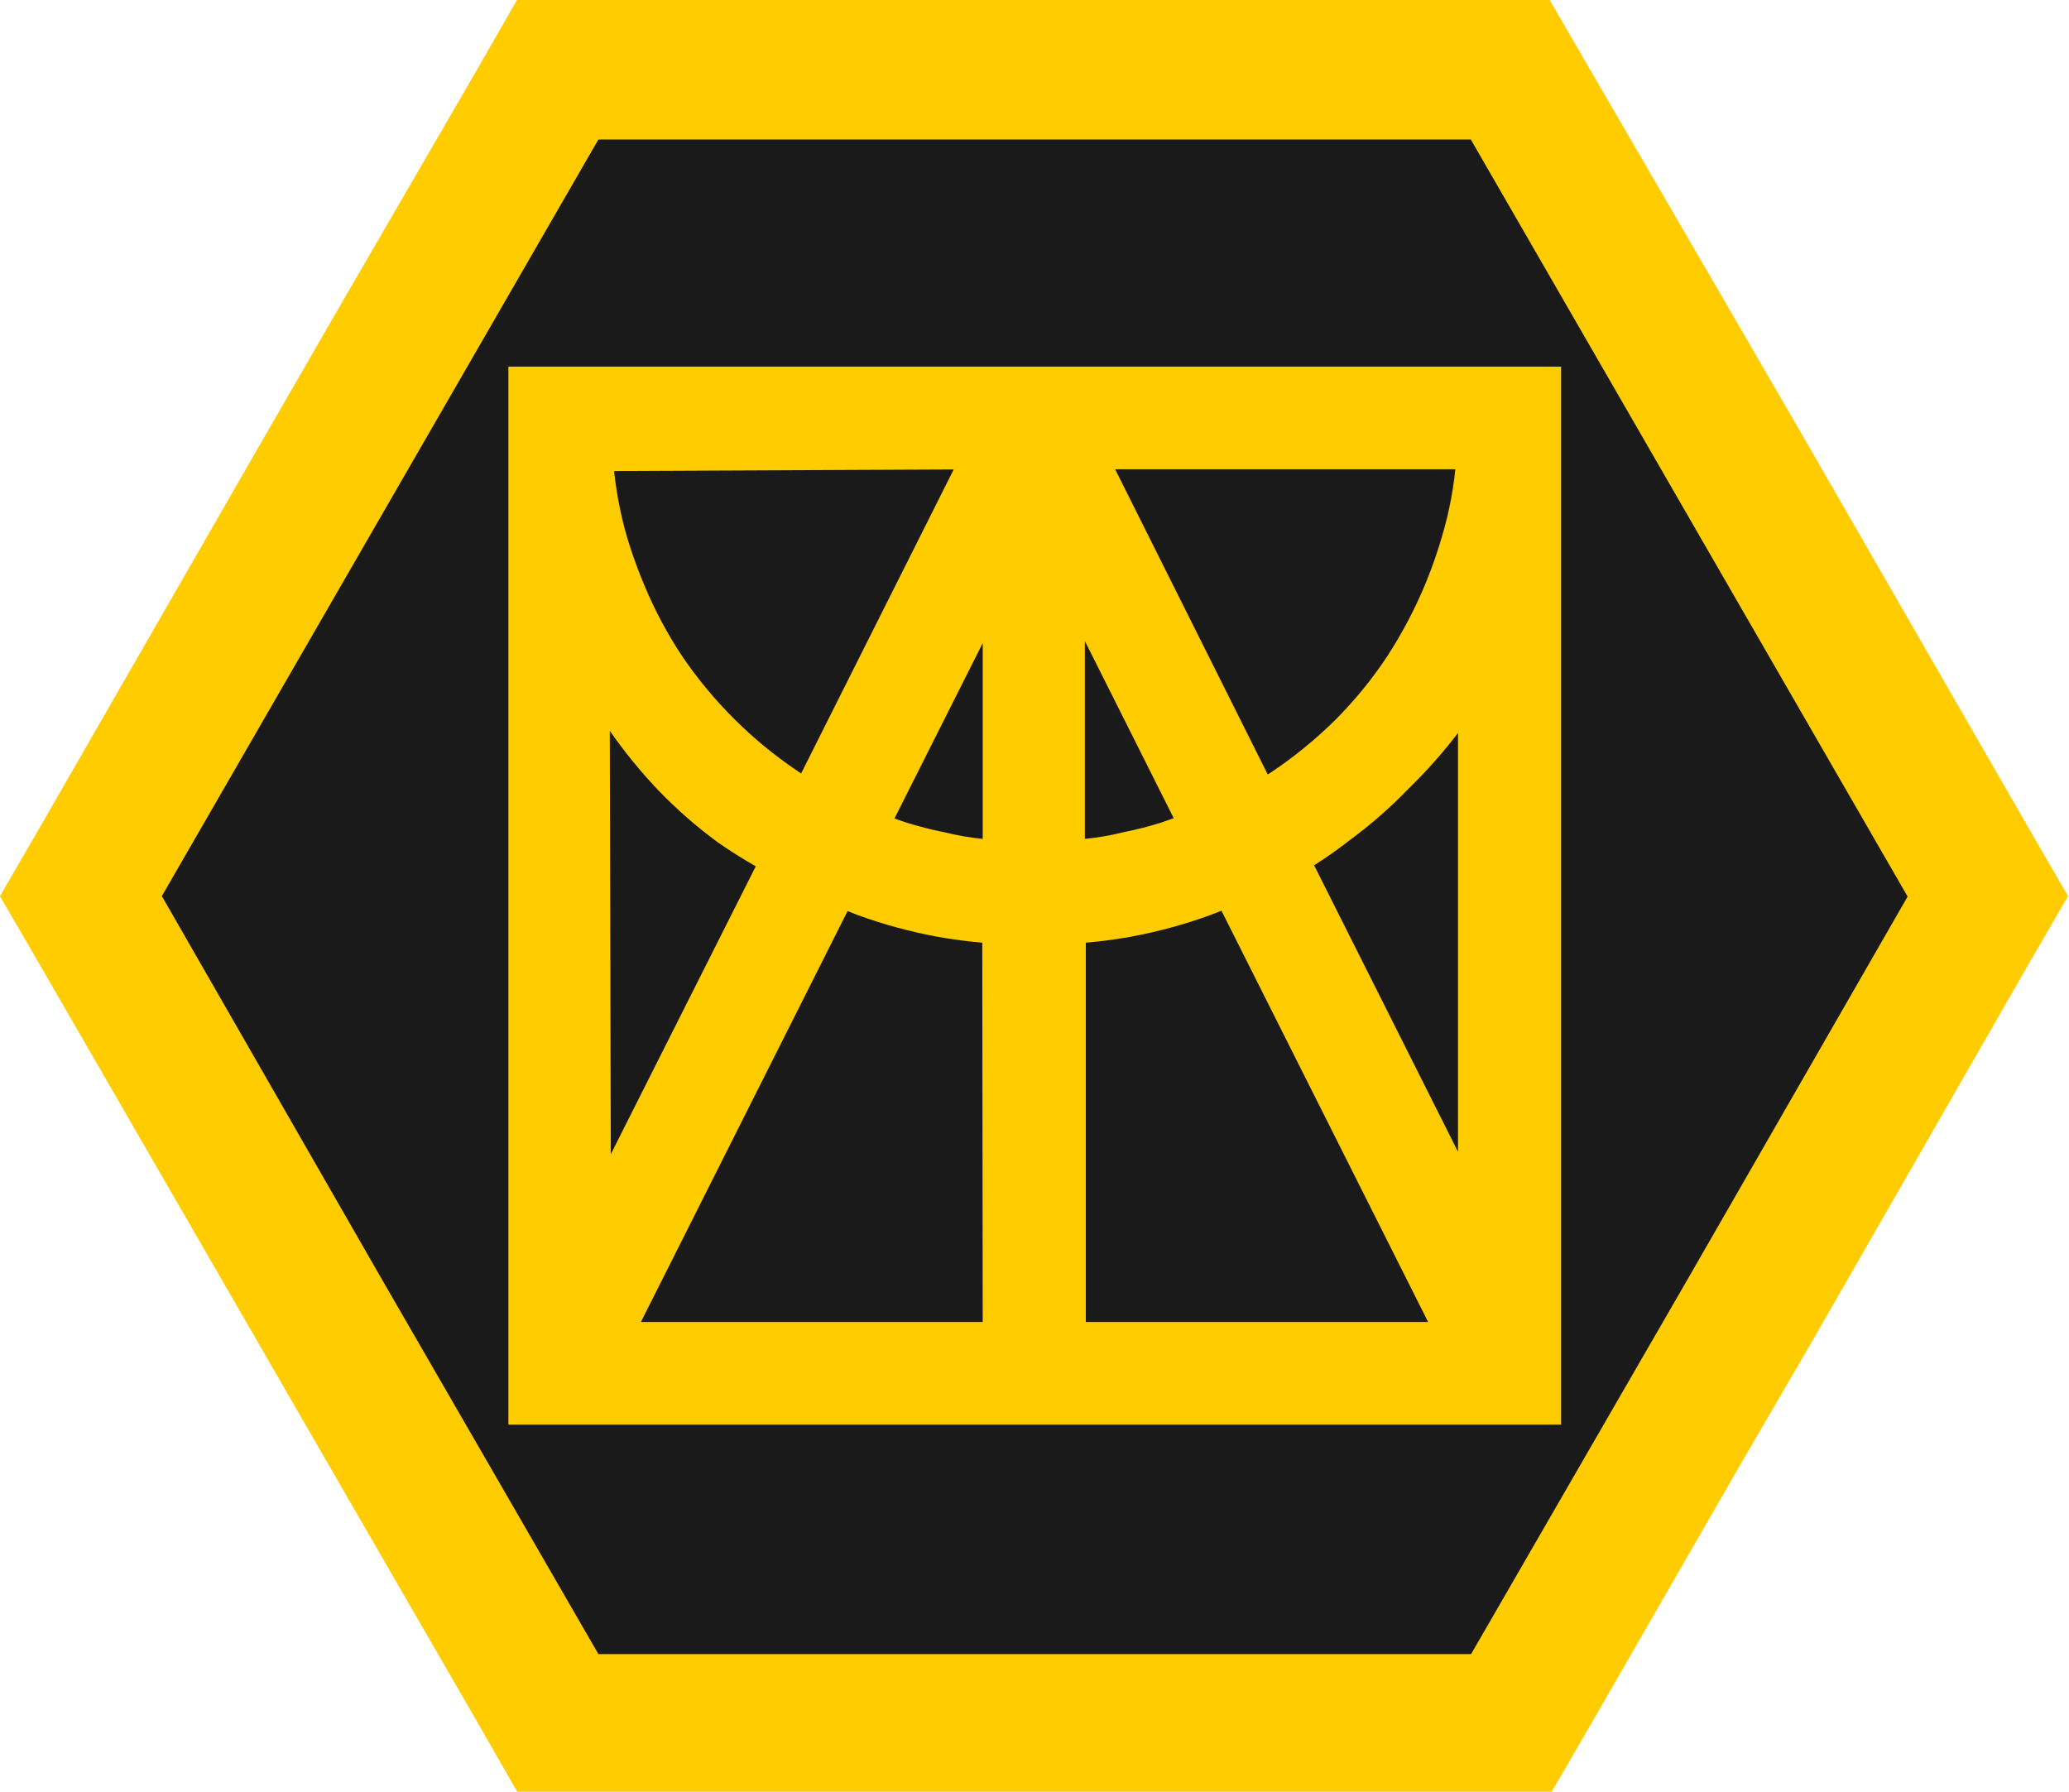
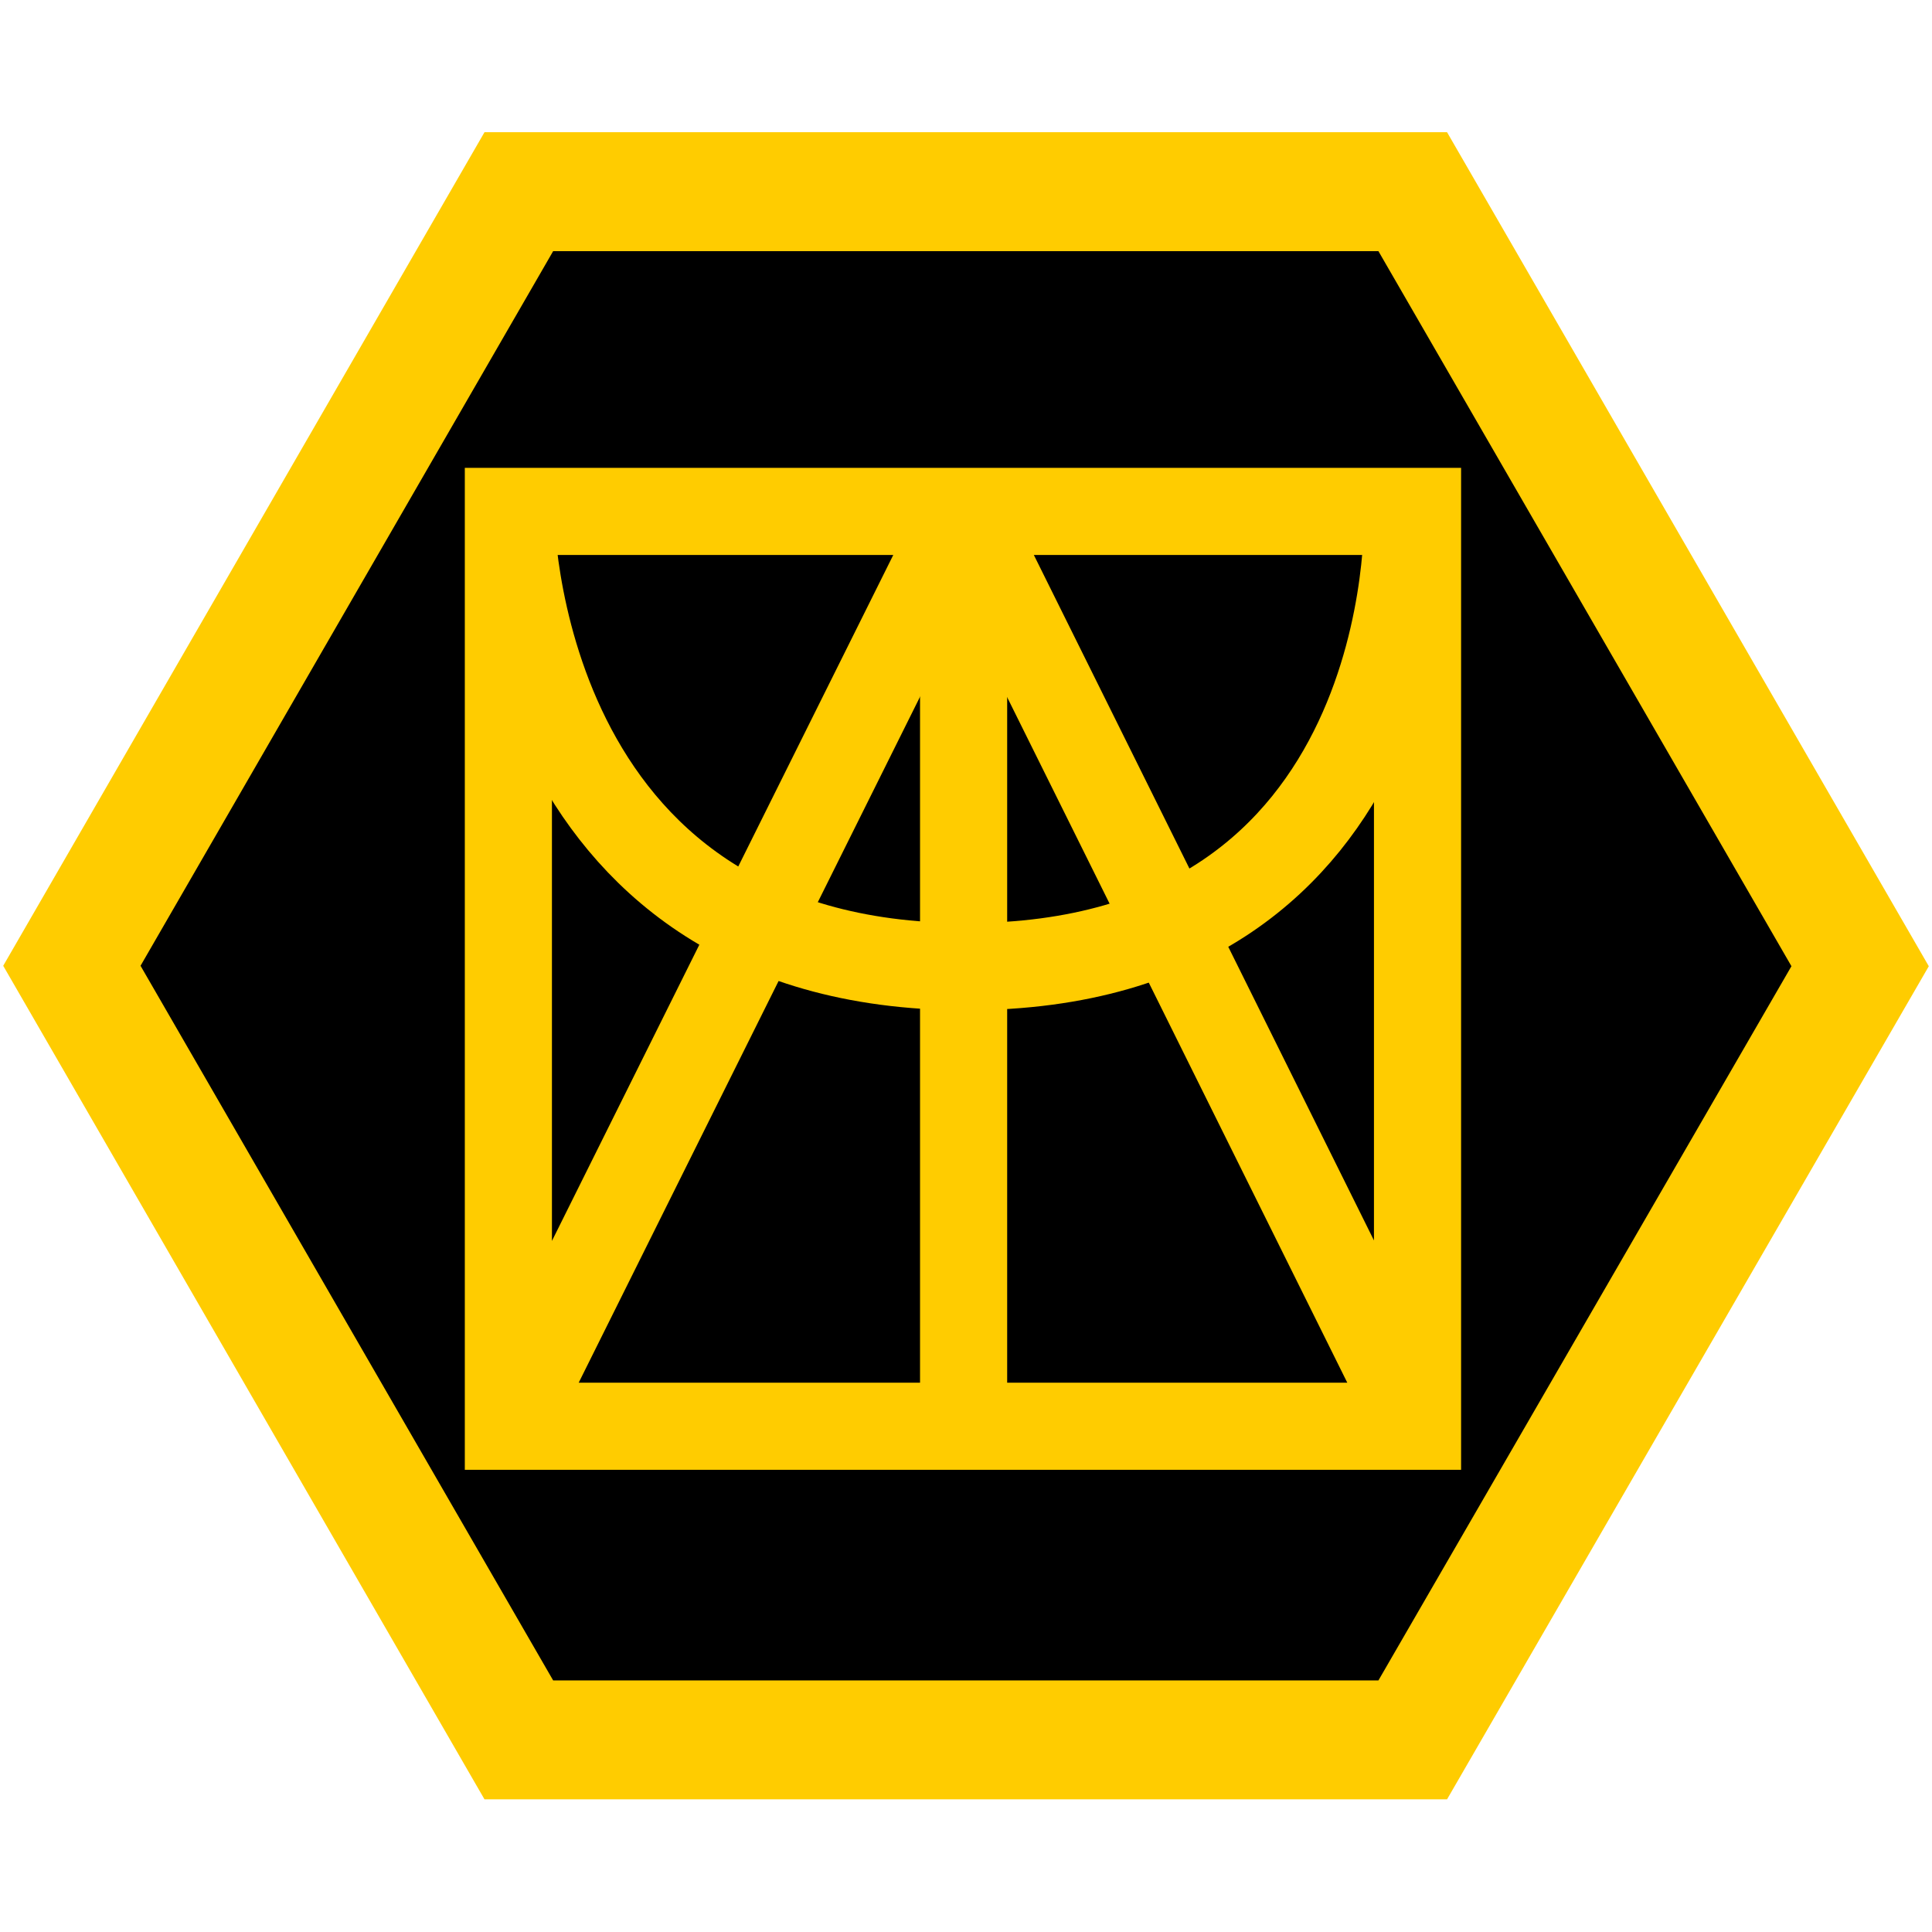
- <svg xmlns="http://www.w3.org/2000/svg" id="Layer_1" viewBox="0 0 44.36 38.41">
-   <polygon points="11.96 36.91 1.73 19.2 11.96 1.5 32.4 1.5 42.63 19.2 32.4 36.91 11.96 36.91" fill="#1a1a1a" />
-   <path d="M83.07,19.64l4.68,8.11h0l4.68,8.11L87.75,44h0l-4.68,8.1H64.36L59.68,44h0L55,35.85l4.68-8.11h0l4.68-8.11H83.07m1.73-3H62.62l-.86,1.5-3,5.17h0l-1.69,2.93L52.4,34.35l-.87,1.5.87,1.5,4.68,8.1,1.68,2.91h0l3,5.19.86,1.5H84.8l.87-1.5,3.12-5.42,1.56-2.68L95,37.35l.87-1.5L95,34.35l-4.67-8.11-1.71-2.95h0l-3-5.16-.87-1.5Z" transform="translate(-51.53 -16.64)" fill="#fc0" />
-   <path d="M84.5,45.87V25H62.93V45.87h0v.81H84.5v-.82ZM83.29,26.2c0,.19,0,.38-.06.56a8.49,8.49,0,0,1-.14.88c-.06.29-.14.57-.23.86s-.19.56-.3.83A10.19,10.19,0,0,1,81.68,31a9.37,9.37,0,0,1-1.17,1.43h0a10,10,0,0,1-1.46,1.19l-.54.34L74.63,26.2Zm-9,2.07,3.1,6.18q-.4.16-.81.3a8.33,8.33,0,0,1-.86.22,6.08,6.08,0,0,1-.87.15l-.56.05Zm-1.5-2.07-3.88,7.73a5.65,5.65,0,0,1-.58-.36A9.72,9.72,0,0,1,65.75,31a9.41,9.41,0,0,1-.87-1.63h0c-.12-.28-.22-.56-.31-.83s-.17-.57-.23-.86a8.49,8.49,0,0,1-.14-.88c0-.18,0-.37-.06-.56Zm-8.69,4.34v0A11,11,0,0,0,65,32a10.32,10.32,0,0,0,1,1.23,9.47,9.47,0,0,0,1.21,1.06A9.82,9.82,0,0,0,68.4,35l-4.27,8.48Zm9,14.94H64.46l5-9.94.64.25a10.22,10.22,0,0,0,1.62.44,10.44,10.44,0,0,0,1.37.15Zm0-10.31-.56-.05a6.33,6.33,0,0,1-.87-.15,8.33,8.33,0,0,1-.86-.22c-.27-.09-.53-.18-.8-.29l3.09-6.14Zm1.21,10.31v-9.1a10.44,10.44,0,0,0,1.37-.15,10.22,10.22,0,0,0,1.62-.44l.66-.26,5,9.95Zm9-2L79.05,35a9.11,9.11,0,0,0,1.12-.75,9.47,9.47,0,0,0,1.21-1.06A10.32,10.32,0,0,0,82.43,32a11,11,0,0,0,.86-1.38v12.9Z" transform="translate(-51.53 -16.64)" fill="#fc0" stroke="#fc0" stroke-linecap="round" stroke-miterlimit="10" stroke-width="1" />
+ <svg xmlns="http://www.w3.org/2000/svg" viewBox="0 0 44.35 44.35">
+   <path d="M11.88,39.94,1.65,22.24,11.88,4.53H32.32L42.55,22.24,32.32,39.94Z" />
+   <path d="M11.67,11.74H32.54v21H11.67Zm20.87,21-10.42-21m0,0-10.45,21" fill="none" stroke="#fc0" stroke-width="2" />
+   <path d="M11.72,11.74s0,10.45,10.46,10.45S32.31,11.8,32.31,11.8M22.12,32.74v-21" fill="none" stroke="#fc0" stroke-width="2" />
+   <path d="M1.65,22.17,11.91,4.4H32.43L42.7,22.18,32.43,39.94H11.91Z" fill="none" stroke="#fc0" stroke-width="2.73" />
+   <rect width="44.35" height="44.35" fill="none" />
</svg>
